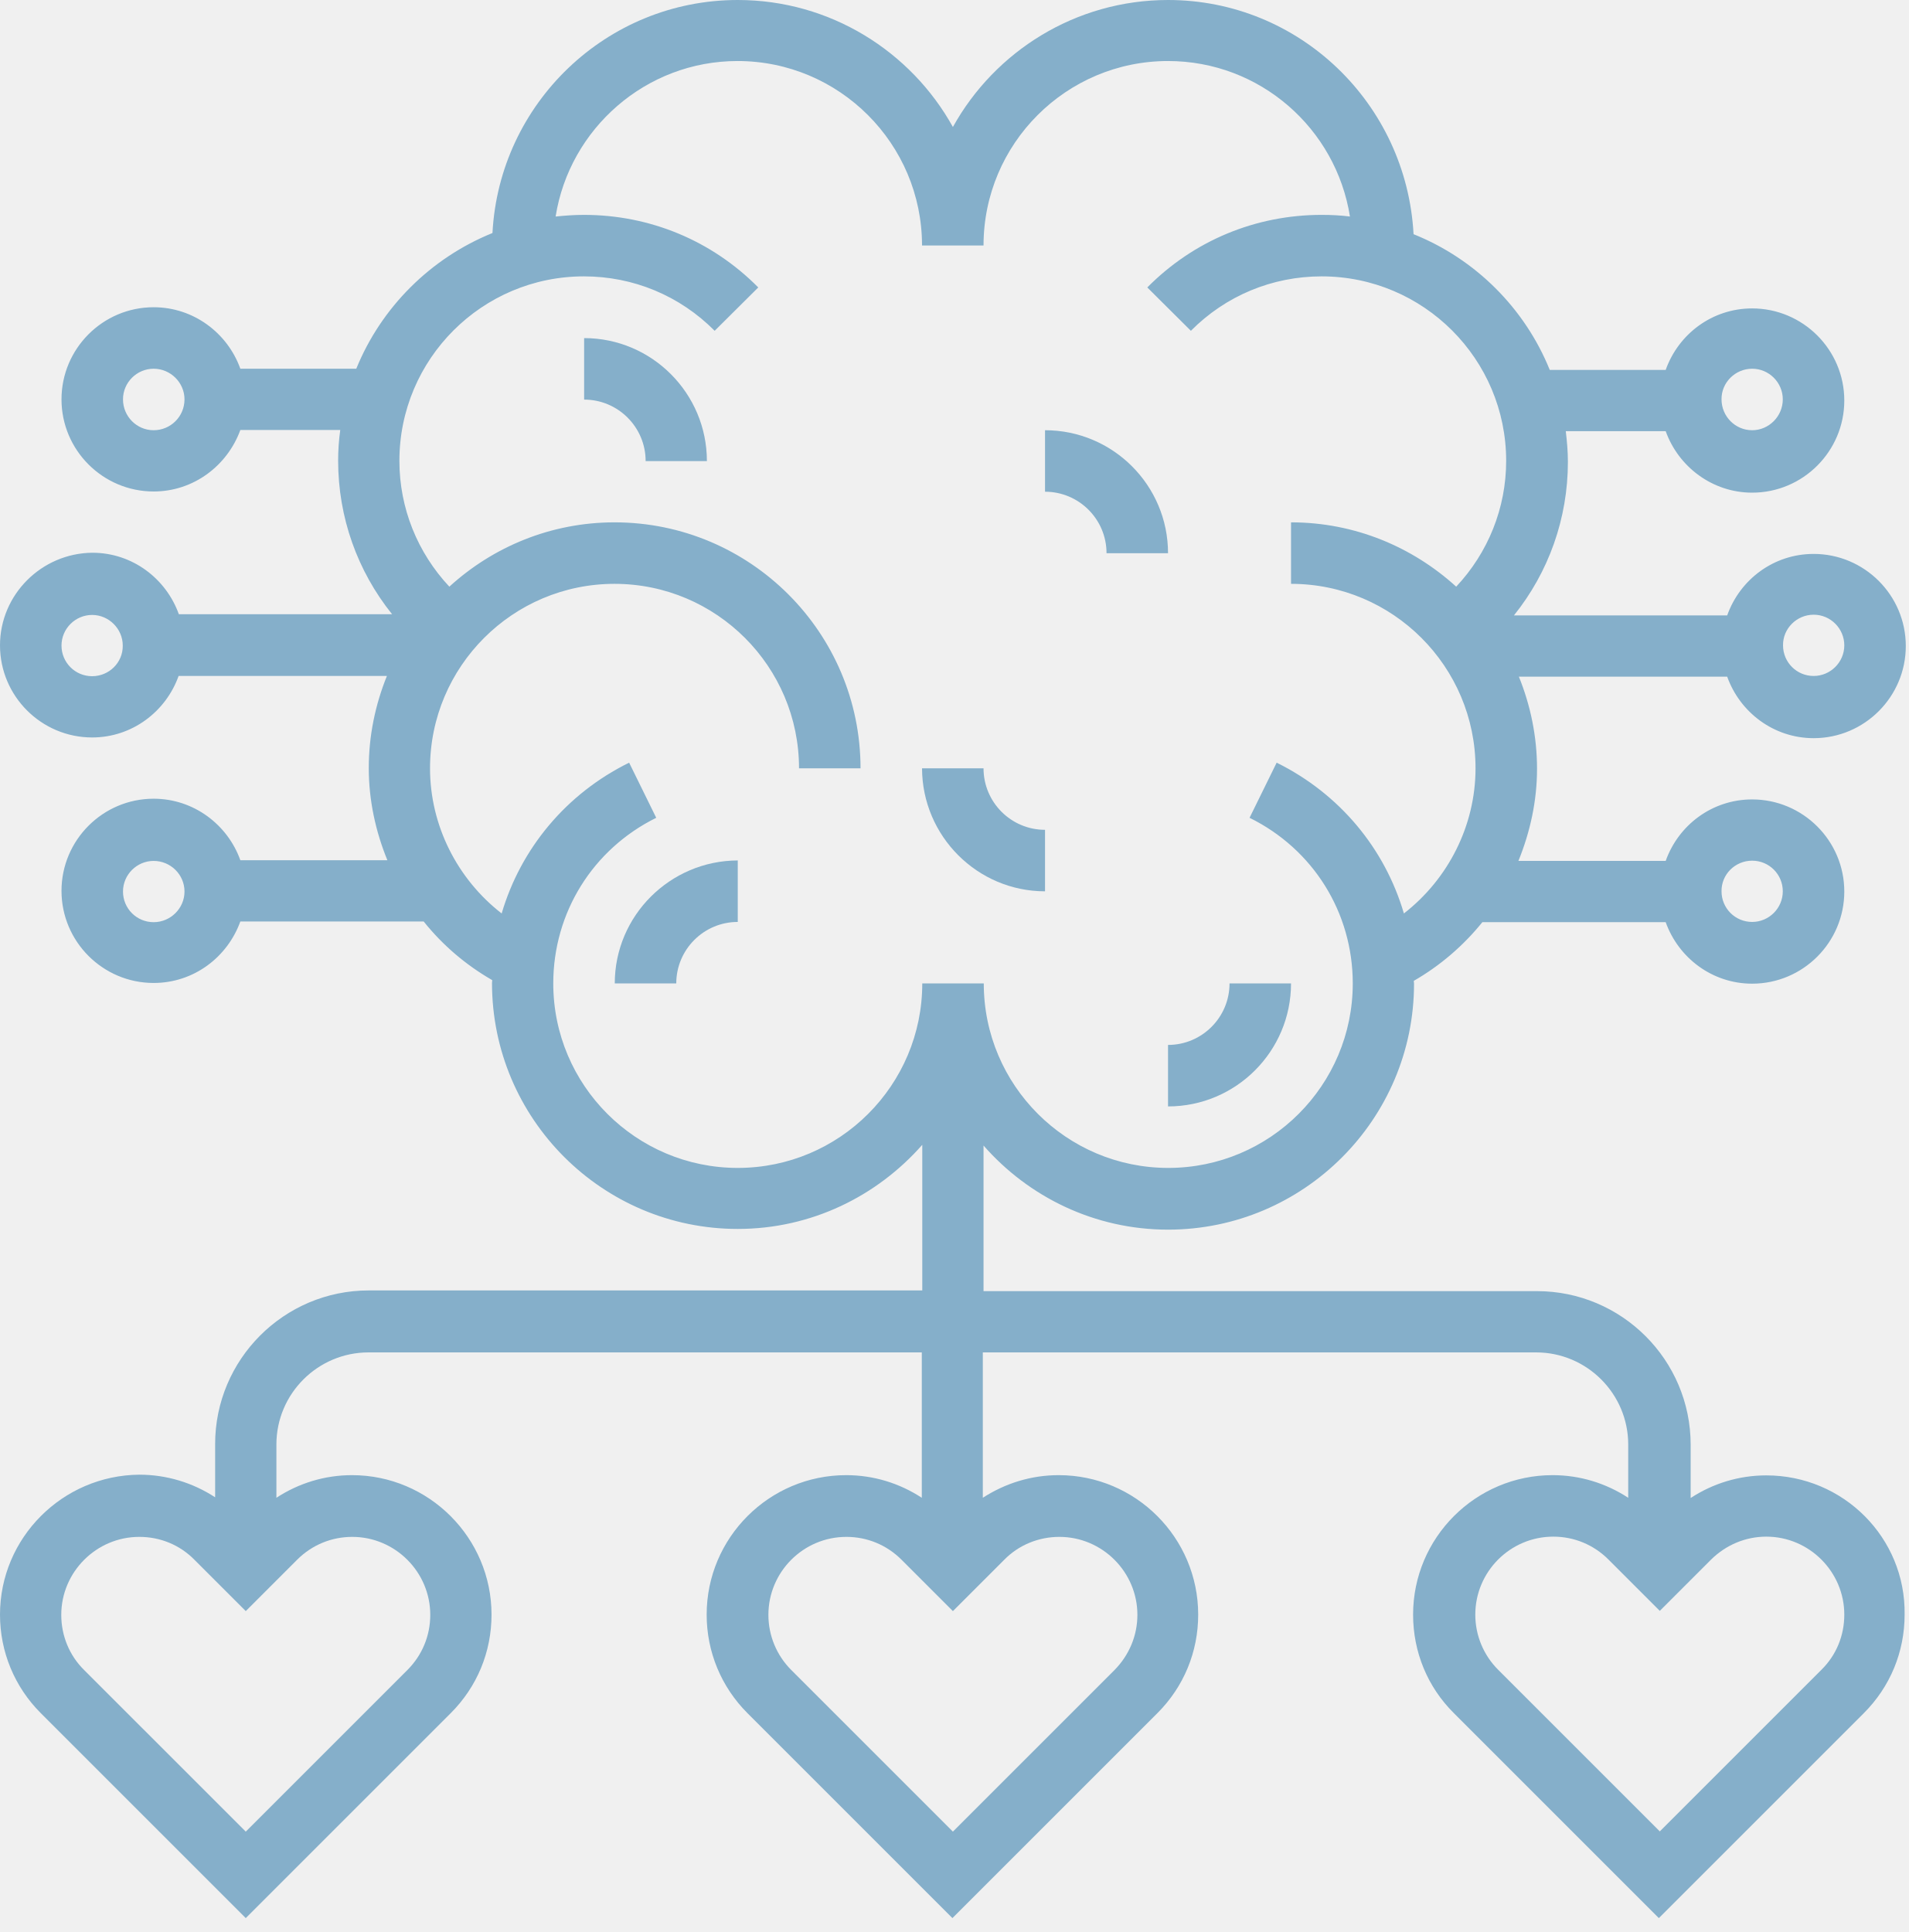
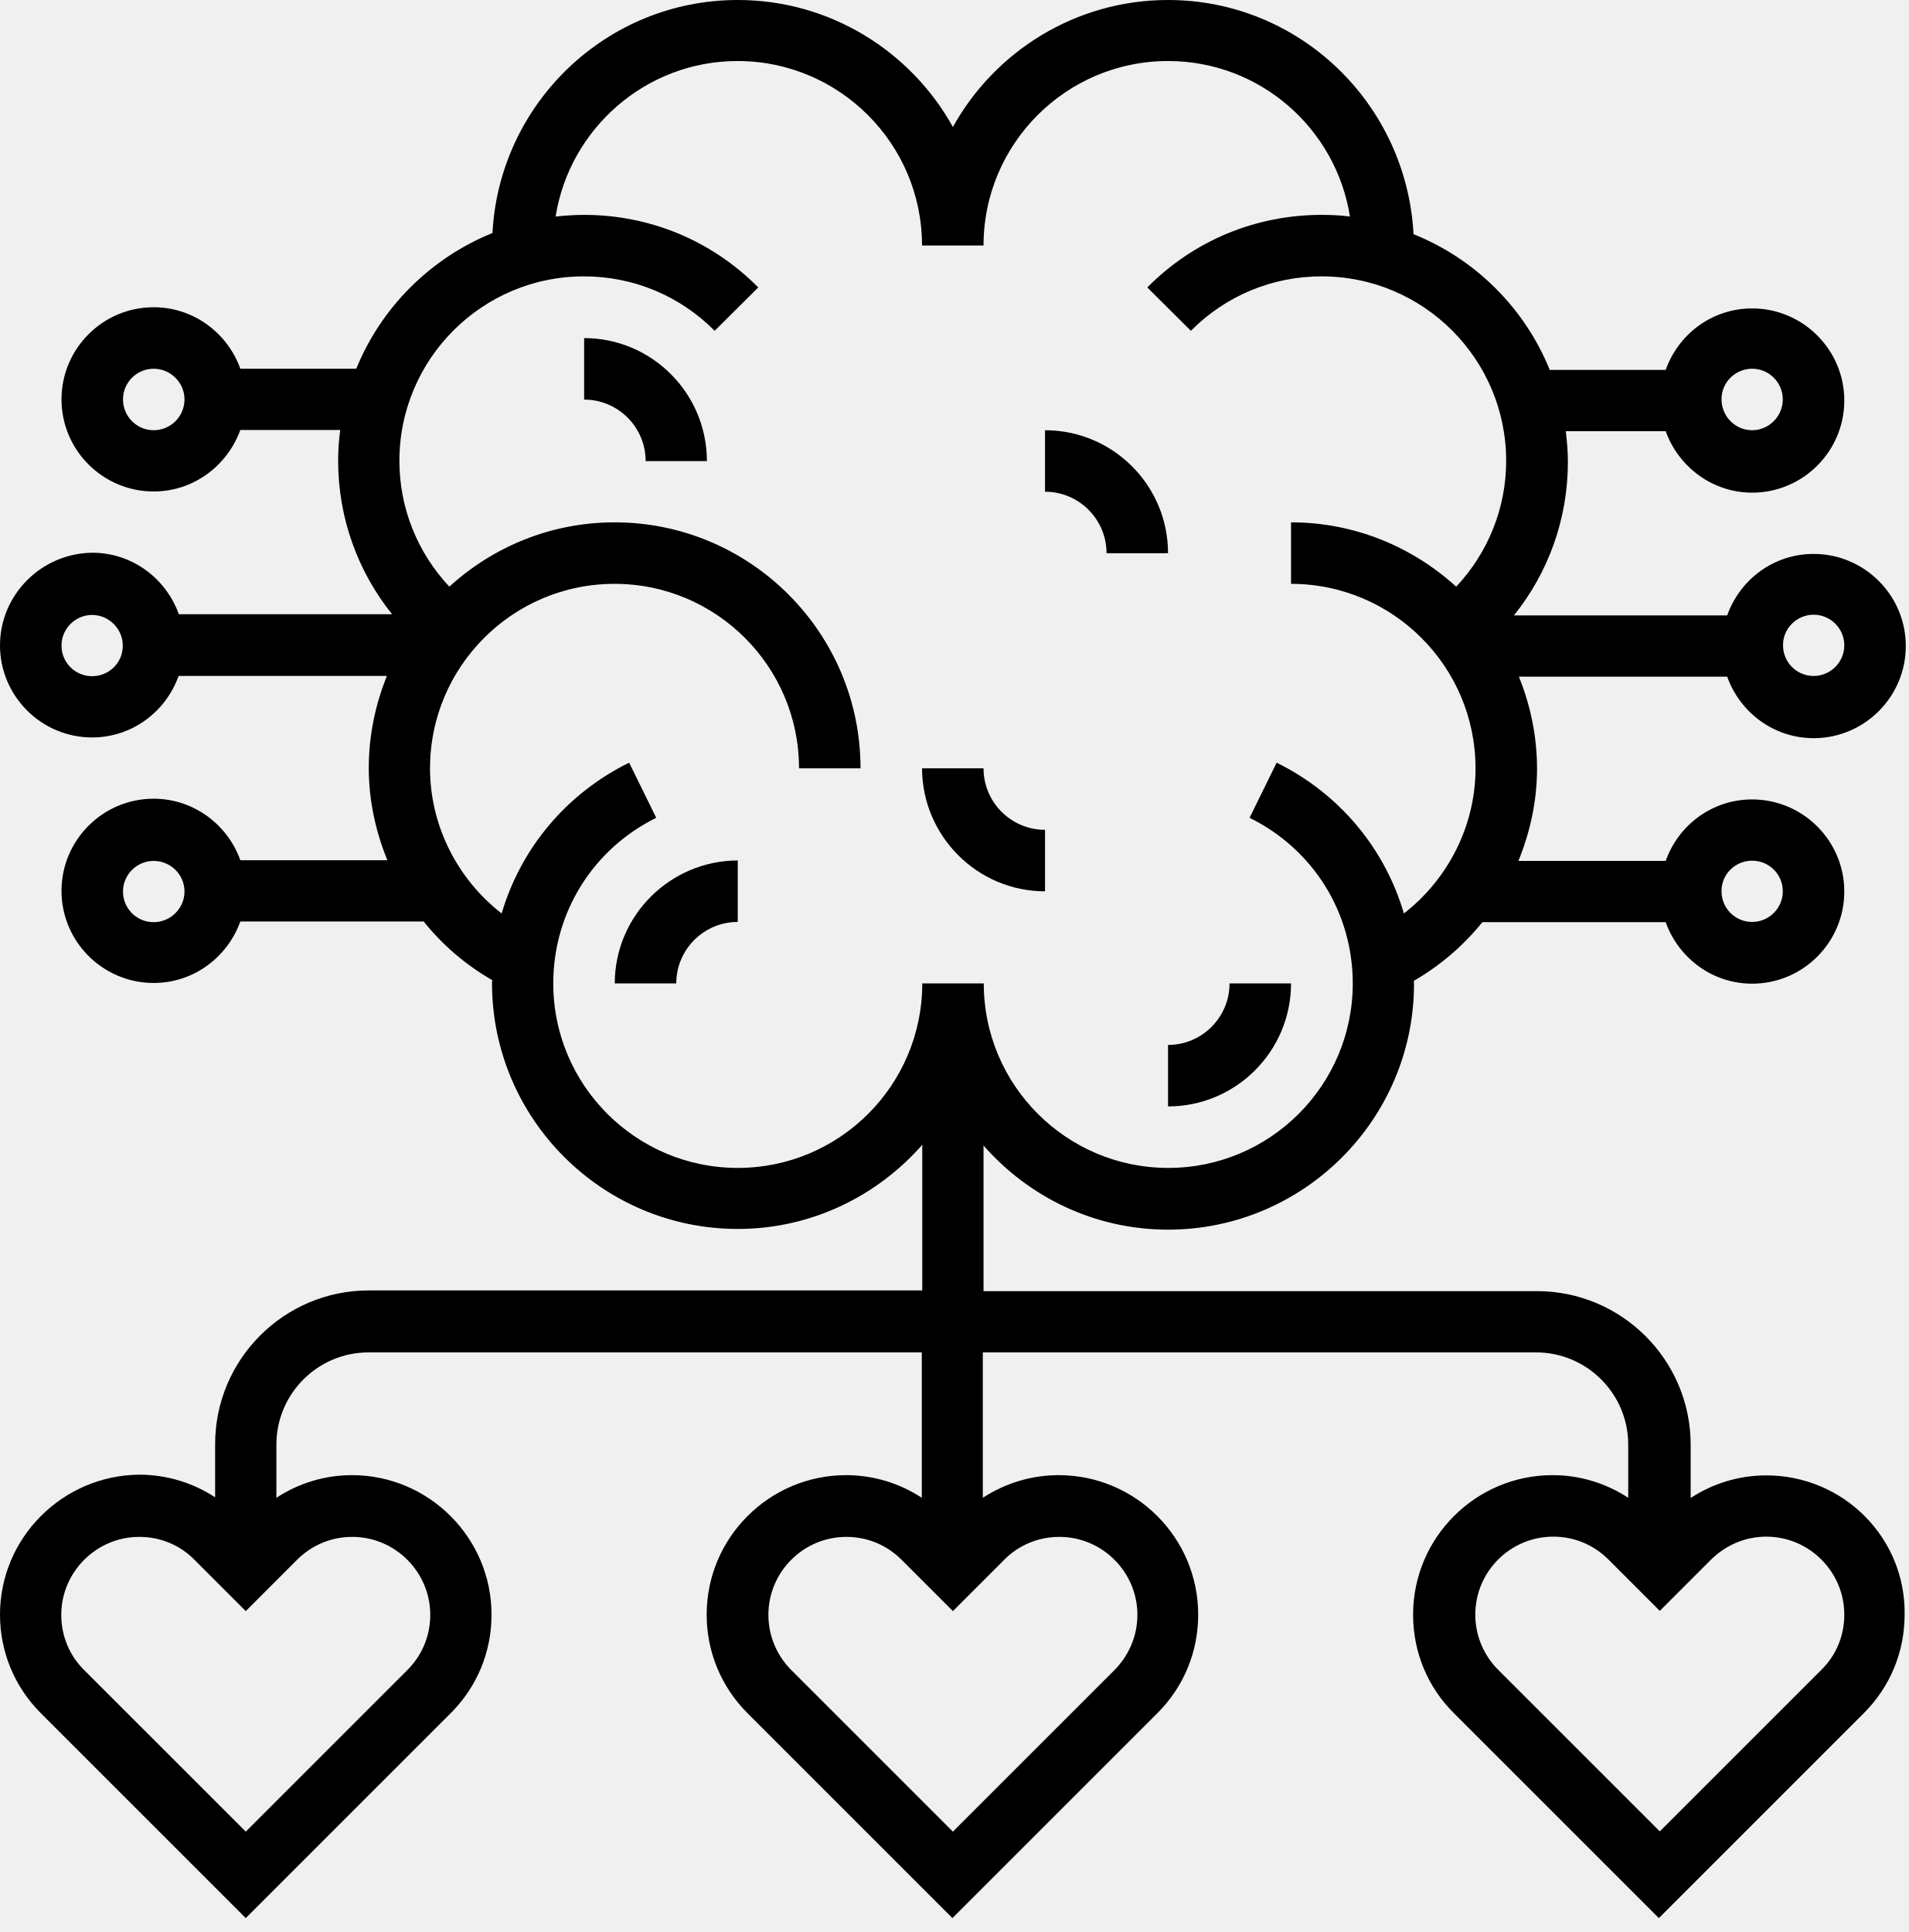
<svg xmlns="http://www.w3.org/2000/svg" width="81" height="82" viewBox="0 0 81 82" fill="none">
  <g clip-path="url(#clip0)">
-     <path d="M49.57 46.96C52.45 46.96 54.79 44.62 54.79 41.74H52.18C52.18 43.18 51.01 44.35 49.57 44.35V46.96Z" fill="#85AFCA" />
-     <path d="M26.09 41.74H28.7C28.7 40.3 29.87 39.13 31.31 39.13V36.52C28.43 36.53 26.09 38.87 26.09 41.74Z" fill="#85AFCA" />
-     <path d="M24.79 14.35V16.96C26.23 16.96 27.4 18.13 27.4 19.57H30C30 16.69 27.66 14.35 24.79 14.35Z" fill="#85AFCA" />
-     <path d="M46.96 23.48H49.57C49.57 20.6 47.23 18.26 44.35 18.26V20.87C45.79 20.87 46.96 22.04 46.96 23.48Z" fill="#85AFCA" />
-     <path d="M44.35 37.83V35.22C42.91 35.22 41.74 34.05 41.74 32.61H39.13C39.14 35.49 41.48 37.83 44.35 37.83Z" fill="#85AFCA" />
-     <path d="M77.3 70.87L70.44 77.73L63.58 70.87C62.96 70.25 62.61 69.41 62.61 68.53C62.61 66.71 64.09 65.22 65.92 65.22C66.8 65.22 67.63 65.56 68.26 66.19L70.44 68.37L72.62 66.19C73.25 65.57 74.08 65.22 74.96 65.22C76.78 65.22 78.27 66.71 78.27 68.53C78.27 69.42 77.93 70.25 77.3 70.87ZM44.96 65.23C46.78 65.23 48.27 66.72 48.27 68.54C48.27 69.42 47.92 70.25 47.3 70.88L40.44 77.74L33.58 70.88C32.96 70.26 32.61 69.42 32.61 68.54C32.61 66.72 34.09 65.23 35.92 65.23C36.8 65.23 37.63 65.57 38.26 66.2L40.44 68.38L42.62 66.2C43.24 65.57 44.08 65.23 44.96 65.23ZM14.95 65.23C16.77 65.23 18.26 66.72 18.26 68.54C18.26 69.42 17.92 70.25 17.29 70.88L10.43 77.74L3.57 70.88C2.94 70.26 2.6 69.42 2.6 68.54C2.6 66.72 4.09 65.23 5.91 65.23C6.8 65.23 7.63 65.57 8.25 66.2L10.43 68.38L12.61 66.2C13.24 65.57 14.07 65.23 14.95 65.23ZM31.31 49.57C26.99 49.57 23.48 46.06 23.48 41.74C23.48 38.73 25.16 36.04 27.85 34.71L26.7 32.37C24.02 33.69 22.1 36.02 21.29 38.77C19.41 37.31 18.25 35.04 18.25 32.61C18.25 28.29 21.76 24.78 26.08 24.78C30.4 24.78 33.91 28.29 33.91 32.61H36.52C36.52 26.85 31.84 22.17 26.08 22.17C23.38 22.17 20.92 23.21 19.07 24.9C17.72 23.46 16.95 21.57 16.95 19.56C16.95 15.24 20.46 11.73 24.78 11.73C26.88 11.73 28.85 12.55 30.33 14.04L32.18 12.2C30.21 10.21 27.58 9.12 24.78 9.12C24.37 9.12 23.97 9.15 23.58 9.19C24.17 5.46 27.41 2.59 31.3 2.59C35.62 2.59 39.13 6.1 39.13 10.42H41.74C41.74 6.1 45.25 2.59 49.57 2.59C53.47 2.59 56.7 5.45 57.29 9.19C56.9 9.14 56.5 9.12 56.09 9.12C53.29 9.12 50.66 10.21 48.69 12.2L50.54 14.04C52.02 12.55 53.99 11.73 56.09 11.73C60.41 11.73 63.92 15.24 63.92 19.56C63.92 21.57 63.15 23.46 61.8 24.9C59.94 23.21 57.49 22.17 54.79 22.17V24.78C59.11 24.78 62.62 28.29 62.62 32.61C62.62 35.04 61.46 37.31 59.58 38.77C58.77 36.01 56.85 33.69 54.18 32.37L53.03 34.71C55.73 36.04 57.41 38.73 57.41 41.74C57.41 46.06 53.9 49.57 49.58 49.57C45.26 49.57 41.75 46.06 41.75 41.74H39.14C39.14 46.06 35.63 49.57 31.31 49.57ZM3.91 28.7C3.19 28.7 2.61 28.12 2.61 27.4C2.61 26.68 3.2 26.1 3.91 26.1C4.62 26.1 5.21 26.69 5.21 27.4C5.22 28.12 4.63 28.7 3.91 28.7ZM76.97 26.09C77.69 26.09 78.27 26.68 78.27 27.39C78.27 28.11 77.68 28.69 76.97 28.69C76.25 28.69 75.67 28.11 75.67 27.39C75.66 26.68 76.25 26.09 76.97 26.09ZM6.52 39.14C5.8 39.14 5.22 38.56 5.22 37.84C5.22 37.12 5.81 36.54 6.52 36.54C7.24 36.54 7.83 37.12 7.83 37.84C7.83 38.55 7.24 39.14 6.52 39.14ZM6.52 18.26C5.8 18.26 5.22 17.67 5.22 16.95C5.22 16.23 5.81 15.65 6.52 15.65C7.24 15.65 7.83 16.24 7.83 16.95C7.83 17.68 7.24 18.26 6.52 18.26ZM74.36 15.65C75.08 15.65 75.66 16.24 75.66 16.95C75.66 17.67 75.07 18.26 74.36 18.26C73.64 18.26 73.06 17.67 73.06 16.95C73.05 16.24 73.64 15.65 74.36 15.65ZM74.36 36.53C75.08 36.53 75.66 37.11 75.66 37.83C75.66 38.55 75.07 39.13 74.36 39.13C73.64 39.13 73.06 38.55 73.06 37.83C73.05 37.11 73.64 36.53 74.36 36.53ZM74.96 62.62C73.8 62.62 72.7 62.96 71.75 63.58V61.32C71.75 57.72 68.82 54.8 65.23 54.8H41.74V48.62C43.65 50.8 46.45 52.19 49.57 52.19C55.32 52.19 60.01 47.51 60.01 41.75C60.01 41.71 60 41.67 60 41.63C61.13 40.98 62.11 40.13 62.91 39.14H70.69C71.23 40.65 72.66 41.75 74.36 41.75C76.52 41.75 78.27 39.99 78.27 37.84C78.27 35.68 76.51 33.93 74.36 33.93C72.66 33.93 71.23 35.02 70.69 36.54H64.44C64.94 35.31 65.23 33.99 65.23 32.63C65.23 31.25 64.95 29.93 64.46 28.72H73.3C73.84 30.23 75.27 31.33 76.97 31.33C79.13 31.33 80.88 29.57 80.88 27.42C80.88 25.26 79.12 23.51 76.97 23.51C75.27 23.51 73.84 24.6 73.3 26.12H64.25C65.72 24.29 66.54 22.01 66.54 19.6C66.54 19.16 66.5 18.72 66.45 18.3H70.69C71.23 19.81 72.67 20.91 74.36 20.91C76.52 20.91 78.27 19.15 78.27 17C78.27 14.84 76.51 13.09 74.36 13.09C72.66 13.09 71.23 14.18 70.69 15.7H65.77C64.71 13.08 62.61 10.99 59.99 9.94C59.69 4.39 55.14 0 49.57 0C45.65 0 42.22 2.18 40.44 5.39C38.66 2.18 35.23 0 31.31 0C25.74 0 21.19 4.39 20.9 9.89C18.28 10.95 16.18 13.04 15.12 15.65H10.2C9.66 14.14 8.22 13.04 6.52 13.04C4.36 13.04 2.61 14.8 2.61 16.95C2.61 19.11 4.37 20.86 6.52 20.86C8.22 20.86 9.65 19.76 10.2 18.25H14.44C14.38 18.68 14.35 19.11 14.35 19.55C14.35 21.96 15.17 24.24 16.64 26.07H7.59C7.05 24.56 5.62 23.46 3.92 23.46C1.76 23.48 0 25.24 0 27.39C0 29.55 1.76 31.3 3.91 31.3C5.61 31.3 7.04 30.2 7.58 28.69H16.42C15.93 29.9 15.65 31.22 15.65 32.6C15.65 33.96 15.94 35.29 16.44 36.51H10.2C9.66 35 8.22 33.9 6.52 33.9C4.36 33.9 2.61 35.66 2.61 37.81C2.61 39.97 4.37 41.72 6.52 41.72C8.22 41.72 9.65 40.63 10.2 39.11H17.98C18.78 40.11 19.76 40.95 20.89 41.6C20.89 41.64 20.88 41.68 20.88 41.72C20.88 47.48 25.56 52.16 31.31 52.16C34.43 52.16 37.22 50.77 39.14 48.59V54.77H15.65C12.05 54.77 9.13 57.7 9.13 61.29V63.55C8.18 62.93 7.07 62.59 5.91 62.59C2.65 62.62 0 65.27 0 68.53C0 70.11 0.62 71.6 1.73 72.71L10.43 81.41L19.13 72.71C20.25 71.59 20.86 70.11 20.86 68.53C20.86 65.27 18.2 62.61 14.94 62.61C13.78 62.61 12.68 62.95 11.73 63.57V61.31C11.73 59.15 13.49 57.4 15.64 57.4H39.12V63.57C38.17 62.95 37.07 62.61 35.91 62.61C32.65 62.61 29.99 65.26 29.99 68.53C29.99 70.11 30.61 71.6 31.72 72.71L40.42 81.41L49.12 72.71C50.24 71.59 50.85 70.11 50.85 68.53C50.85 65.27 48.2 62.61 44.93 62.61C43.77 62.61 42.67 62.95 41.71 63.57V57.4H65.19C67.35 57.4 69.1 59.16 69.1 61.31V63.57C68.15 62.95 67.05 62.61 65.89 62.61C62.63 62.61 59.97 65.26 59.97 68.53C59.97 70.11 60.58 71.6 61.7 72.71L70.4 81.41L79.1 72.71C80.22 71.59 80.83 70.11 80.83 68.53C80.88 65.27 78.23 62.62 74.96 62.62Z" fill="#85AFCA" />
+     <path d="M49.57 46.96C52.45 46.96 54.79 44.62 54.79 41.74H52.18C52.18 43.18 51.01 44.35 49.57 44.35V46.96Z" fill="currentColor" />
+     <path d="M26.09 41.74H28.7C28.7 40.3 29.87 39.13 31.31 39.13V36.52C28.43 36.53 26.09 38.87 26.09 41.74Z" fill="currentColor" />
+     <path d="M24.79 14.35V16.96C26.23 16.96 27.4 18.13 27.4 19.57H30C30 16.69 27.66 14.35 24.79 14.35Z" fill="currentColor" />
+     <path d="M46.96 23.48H49.57C49.57 20.6 47.23 18.26 44.35 18.26V20.87C45.79 20.87 46.96 22.04 46.96 23.48Z" fill="currentColor" />
+     <path d="M44.35 37.83V35.22C42.91 35.22 41.74 34.05 41.74 32.61H39.13C39.14 35.49 41.48 37.83 44.35 37.83Z" fill="currentColor" />
+     <path d="M77.3 70.87L70.44 77.73L63.58 70.87C62.96 70.25 62.61 69.41 62.61 68.53C62.61 66.71 64.09 65.22 65.92 65.22C66.8 65.22 67.63 65.56 68.26 66.19L70.44 68.37L72.62 66.19C73.25 65.57 74.08 65.22 74.96 65.22C76.78 65.22 78.27 66.71 78.27 68.53C78.27 69.42 77.93 70.25 77.3 70.87ZM44.96 65.23C46.78 65.23 48.27 66.72 48.27 68.54C48.27 69.42 47.92 70.25 47.3 70.88L40.44 77.74L33.58 70.88C32.96 70.26 32.61 69.42 32.61 68.54C32.61 66.72 34.09 65.23 35.92 65.23C36.8 65.23 37.63 65.57 38.26 66.2L40.44 68.38L42.62 66.2C43.24 65.57 44.08 65.23 44.96 65.23ZM14.95 65.23C16.77 65.23 18.26 66.72 18.26 68.54C18.26 69.42 17.92 70.25 17.29 70.88L10.43 77.74L3.57 70.88C2.94 70.26 2.6 69.42 2.6 68.54C2.6 66.72 4.09 65.23 5.91 65.23C6.8 65.23 7.63 65.57 8.25 66.2L10.43 68.38L12.61 66.2C13.24 65.57 14.07 65.23 14.95 65.23ZM31.31 49.57C26.99 49.57 23.48 46.06 23.48 41.74C23.48 38.73 25.16 36.04 27.85 34.71L26.7 32.37C24.02 33.69 22.1 36.02 21.29 38.77C19.41 37.31 18.25 35.04 18.25 32.61C18.25 28.29 21.76 24.78 26.08 24.78C30.4 24.78 33.91 28.29 33.91 32.61H36.52C36.52 26.85 31.84 22.17 26.08 22.17C23.38 22.17 20.92 23.21 19.07 24.9C17.72 23.46 16.95 21.57 16.95 19.56C16.95 15.24 20.46 11.73 24.78 11.73C26.88 11.73 28.85 12.55 30.33 14.04L32.18 12.2C30.21 10.21 27.58 9.12 24.78 9.12C24.37 9.12 23.97 9.15 23.58 9.19C24.17 5.46 27.41 2.59 31.3 2.59C35.62 2.59 39.13 6.1 39.13 10.42H41.74C41.74 6.1 45.25 2.59 49.57 2.59C53.47 2.59 56.7 5.45 57.29 9.19C56.9 9.14 56.5 9.12 56.09 9.12C53.29 9.12 50.66 10.21 48.69 12.2L50.54 14.04C52.02 12.55 53.99 11.73 56.09 11.73C60.41 11.73 63.92 15.24 63.92 19.56C63.92 21.57 63.15 23.46 61.8 24.9C59.94 23.21 57.49 22.17 54.79 22.17V24.78C59.11 24.78 62.62 28.29 62.62 32.61C62.62 35.04 61.46 37.31 59.58 38.77C58.77 36.01 56.85 33.69 54.18 32.37L53.03 34.71C55.73 36.04 57.41 38.73 57.41 41.74C57.41 46.06 53.9 49.57 49.58 49.57C45.26 49.57 41.75 46.06 41.75 41.74H39.14C39.14 46.06 35.63 49.57 31.31 49.57ZM3.91 28.7C3.19 28.7 2.61 28.12 2.61 27.4C2.61 26.68 3.2 26.1 3.91 26.1C4.62 26.1 5.21 26.69 5.21 27.4C5.22 28.12 4.63 28.7 3.91 28.7ZM76.97 26.09C77.69 26.09 78.27 26.68 78.27 27.39C78.27 28.11 77.68 28.69 76.97 28.69C76.25 28.69 75.67 28.11 75.67 27.39C75.66 26.68 76.25 26.09 76.97 26.09ZM6.52 39.14C5.8 39.14 5.22 38.56 5.22 37.84C5.22 37.12 5.81 36.54 6.52 36.54C7.24 36.54 7.83 37.12 7.83 37.84C7.83 38.55 7.24 39.14 6.52 39.14ZM6.52 18.26C5.8 18.26 5.22 17.67 5.22 16.95C5.22 16.23 5.81 15.65 6.52 15.65C7.24 15.65 7.83 16.24 7.83 16.95C7.83 17.68 7.24 18.26 6.52 18.26ZM74.36 15.65C75.08 15.65 75.66 16.24 75.66 16.95C75.66 17.67 75.07 18.26 74.36 18.26C73.64 18.26 73.06 17.67 73.06 16.95C73.05 16.24 73.64 15.65 74.36 15.65ZM74.36 36.53C75.08 36.53 75.66 37.11 75.66 37.83C75.66 38.55 75.07 39.13 74.36 39.13C73.64 39.13 73.06 38.55 73.06 37.83C73.05 37.11 73.64 36.53 74.36 36.53ZM74.96 62.62C73.8 62.62 72.7 62.96 71.75 63.58V61.32C71.75 57.72 68.82 54.8 65.23 54.8H41.74V48.62C43.65 50.8 46.45 52.19 49.57 52.19C55.32 52.19 60.01 47.51 60.01 41.75C60.01 41.71 60 41.67 60 41.63C61.13 40.98 62.11 40.13 62.91 39.14H70.69C71.23 40.65 72.66 41.75 74.36 41.75C76.52 41.75 78.27 39.99 78.27 37.84C78.27 35.68 76.51 33.93 74.36 33.93C72.66 33.93 71.23 35.02 70.69 36.54H64.44C64.94 35.31 65.23 33.99 65.23 32.63C65.23 31.25 64.95 29.93 64.46 28.72H73.3C73.84 30.23 75.27 31.33 76.97 31.33C79.13 31.33 80.88 29.57 80.88 27.42C80.88 25.26 79.12 23.51 76.97 23.51C75.27 23.51 73.84 24.6 73.3 26.12H64.25C65.72 24.29 66.54 22.01 66.54 19.6C66.54 19.16 66.5 18.72 66.45 18.3H70.69C71.23 19.81 72.67 20.91 74.36 20.91C76.52 20.91 78.27 19.15 78.27 17C78.27 14.84 76.51 13.09 74.36 13.09C72.66 13.09 71.23 14.18 70.69 15.7H65.77C64.71 13.08 62.61 10.99 59.99 9.94C59.69 4.39 55.14 0 49.57 0C45.65 0 42.22 2.18 40.44 5.39C38.66 2.18 35.23 0 31.31 0C25.74 0 21.19 4.39 20.9 9.89C18.28 10.95 16.18 13.04 15.12 15.65H10.2C9.66 14.14 8.22 13.04 6.52 13.04C4.36 13.04 2.61 14.8 2.61 16.95C2.61 19.11 4.37 20.86 6.52 20.86C8.22 20.86 9.65 19.76 10.2 18.25H14.44C14.38 18.68 14.35 19.11 14.35 19.55C14.35 21.96 15.17 24.24 16.64 26.07H7.59C7.05 24.56 5.62 23.46 3.92 23.46C1.76 23.48 0 25.24 0 27.39C0 29.55 1.76 31.3 3.91 31.3C5.61 31.3 7.04 30.2 7.58 28.69H16.42C15.93 29.9 15.65 31.22 15.65 32.6C15.65 33.96 15.94 35.29 16.44 36.51H10.2C9.66 35 8.22 33.9 6.52 33.9C4.36 33.9 2.61 35.66 2.61 37.81C2.61 39.97 4.37 41.72 6.52 41.72C8.22 41.72 9.65 40.63 10.2 39.11H17.98C18.78 40.11 19.76 40.95 20.89 41.6C20.89 41.64 20.88 41.68 20.88 41.72C20.88 47.48 25.56 52.16 31.31 52.16C34.43 52.16 37.22 50.77 39.14 48.59V54.77H15.65C12.05 54.77 9.13 57.7 9.13 61.29V63.55C8.18 62.93 7.07 62.59 5.91 62.59C2.65 62.62 0 65.27 0 68.53C0 70.11 0.62 71.6 1.73 72.71L10.43 81.41L19.13 72.71C20.25 71.59 20.86 70.11 20.86 68.53C20.86 65.27 18.2 62.61 14.94 62.61C13.78 62.61 12.68 62.95 11.73 63.57V61.31C11.73 59.15 13.49 57.4 15.64 57.4H39.12V63.57C38.17 62.95 37.07 62.61 35.91 62.61C32.65 62.61 29.99 65.26 29.99 68.53C29.99 70.11 30.61 71.6 31.72 72.71L40.42 81.41L49.12 72.71C50.24 71.59 50.85 70.11 50.85 68.53C50.85 65.27 48.2 62.61 44.93 62.61C43.77 62.61 42.67 62.95 41.71 63.57V57.4H65.19C67.35 57.4 69.1 59.16 69.1 61.31V63.57C68.15 62.95 67.05 62.61 65.89 62.61C62.63 62.61 59.97 65.26 59.97 68.53C59.97 70.11 60.58 71.6 61.7 72.71L70.4 81.41L79.1 72.71C80.22 71.59 80.83 70.11 80.83 68.53C80.88 65.27 78.23 62.62 74.96 62.62Z" fill="currentColor" />
  </g>
  <defs>
    <clipPath id="clip0">
      <rect width="80.88" height="81.42" fill="white" />
    </clipPath>
  </defs>
</svg>
